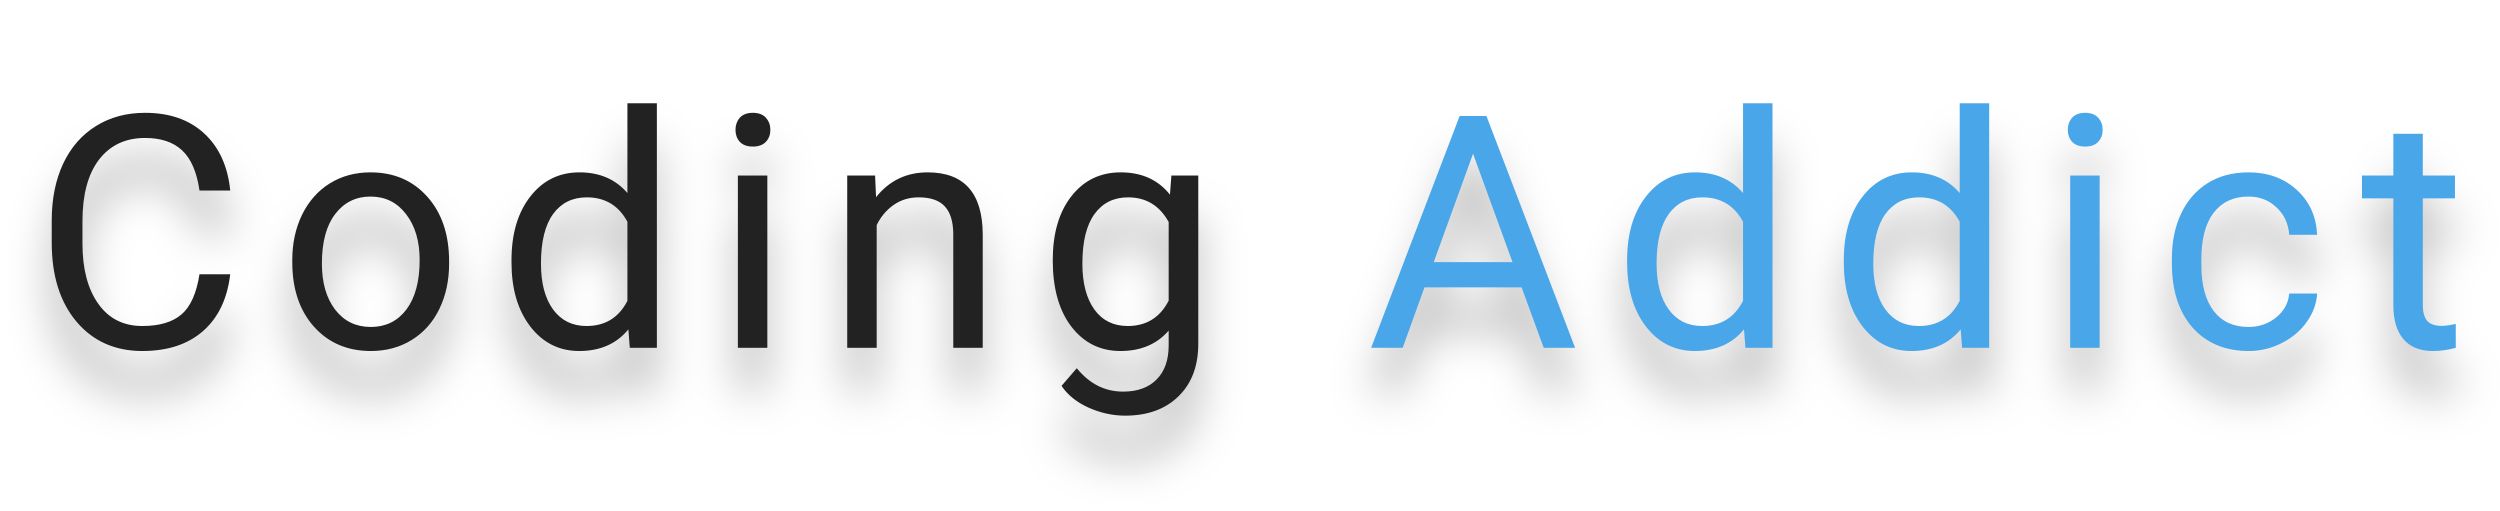
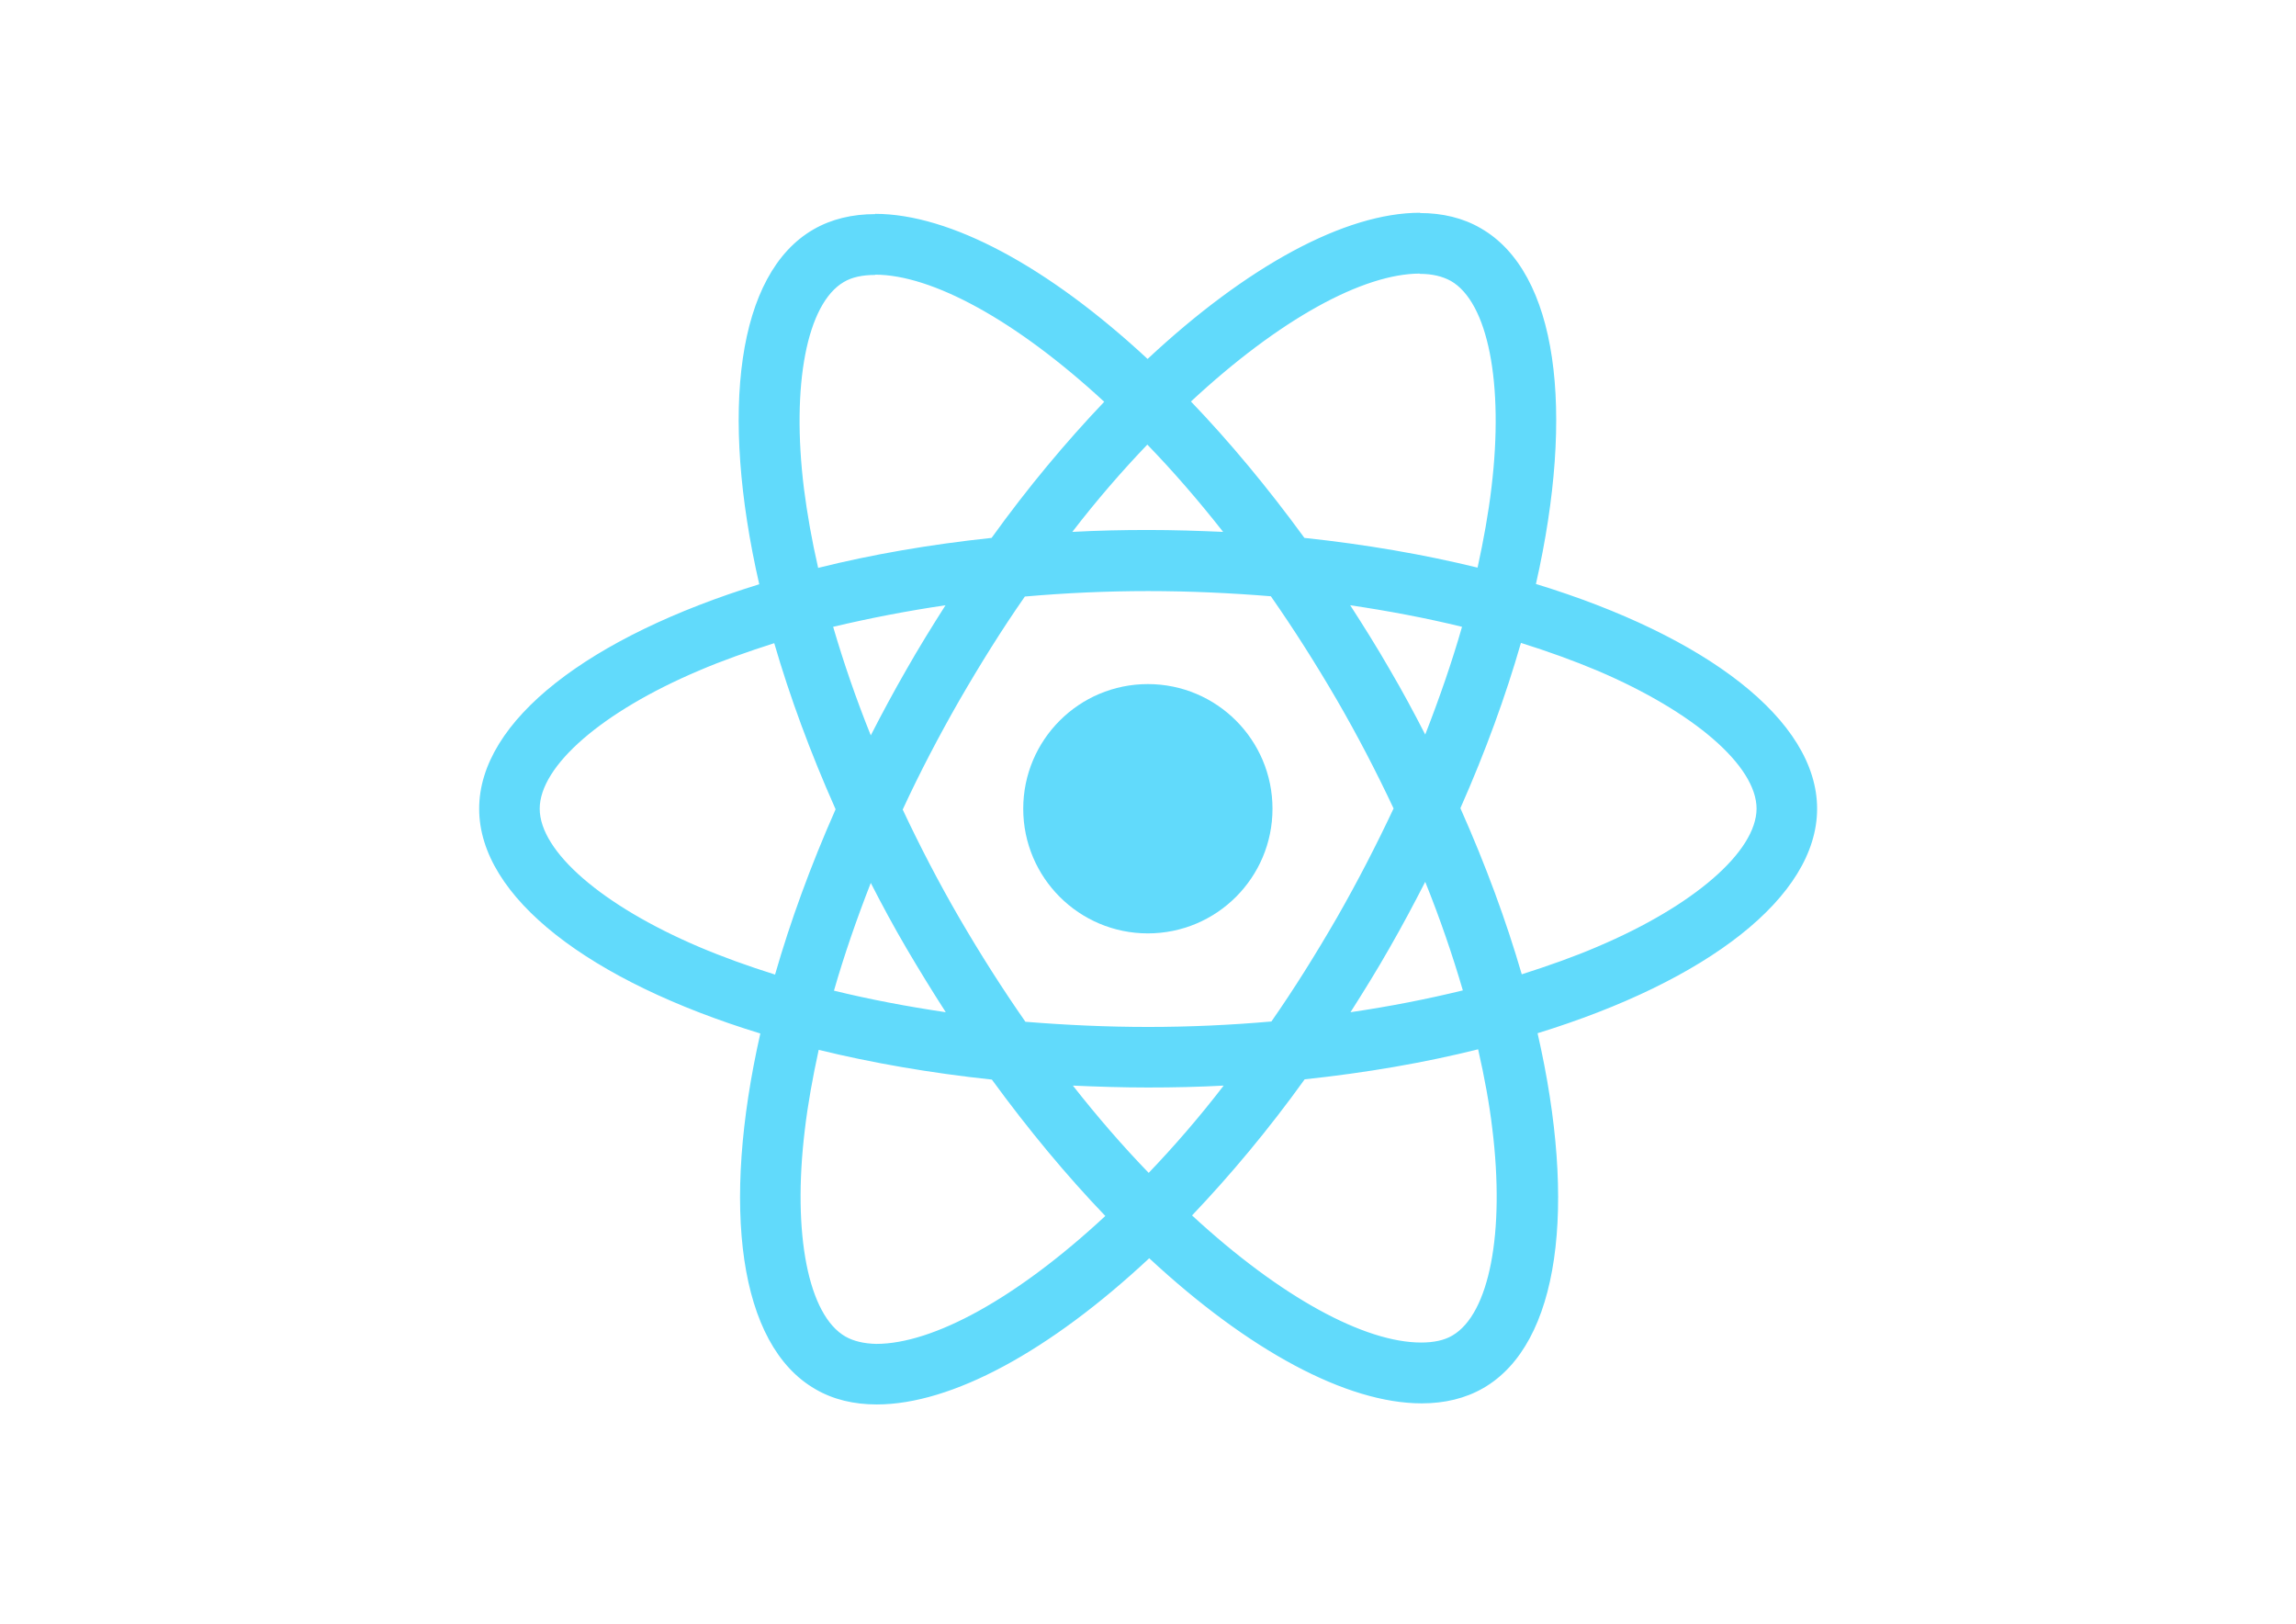
- <svg xmlns="http://www.w3.org/2000/svg" width="230" height="47" viewBox="0 0 230 47" fill="none">
-   <g filter="url(#filter0_d)">
-     <path d="M21.18 25.232C20.916 27.488 20.081 29.231 18.675 30.462C17.278 31.683 15.418 32.293 13.094 32.293C10.574 32.293 8.553 31.39 7.029 29.583C5.516 27.776 4.759 25.359 4.759 22.332V20.281C4.759 18.299 5.11 16.556 5.813 15.052C6.526 13.548 7.532 12.396 8.831 11.595C10.13 10.784 11.634 10.379 13.343 10.379C15.608 10.379 17.425 11.014 18.792 12.283C20.159 13.543 20.955 15.291 21.18 17.527H18.352C18.108 15.828 17.576 14.598 16.756 13.836C15.945 13.074 14.808 12.693 13.343 12.693C11.546 12.693 10.135 13.357 9.109 14.685C8.094 16.014 7.586 17.903 7.586 20.355V22.42C7.586 24.734 8.069 26.575 9.036 27.942C10.003 29.31 11.355 29.993 13.094 29.993C14.656 29.993 15.852 29.642 16.683 28.939C17.523 28.226 18.079 26.99 18.352 25.232H21.18ZM26.89 23.929C26.89 22.376 27.192 20.98 27.798 19.739C28.413 18.499 29.263 17.542 30.347 16.868C31.44 16.194 32.685 15.857 34.082 15.857C36.24 15.857 37.983 16.605 39.312 18.099C40.649 19.593 41.318 21.58 41.318 24.061V24.251C41.318 25.794 41.02 27.181 40.425 28.411C39.839 29.632 38.994 30.584 37.891 31.268C36.797 31.951 35.537 32.293 34.111 32.293C31.963 32.293 30.22 31.546 28.882 30.052C27.554 28.558 26.89 26.58 26.89 24.119V23.929ZM29.614 24.251C29.614 26.009 30.02 27.42 30.83 28.484C31.65 29.549 32.744 30.081 34.111 30.081C35.488 30.081 36.582 29.544 37.393 28.47C38.203 27.386 38.608 25.872 38.608 23.929C38.608 22.19 38.193 20.784 37.363 19.71C36.543 18.626 35.449 18.084 34.082 18.084C32.744 18.084 31.665 18.616 30.845 19.681C30.024 20.745 29.614 22.269 29.614 24.251ZM47.058 23.943C47.058 21.512 47.634 19.559 48.786 18.084C49.938 16.6 51.447 15.857 53.312 15.857C55.168 15.857 56.638 16.492 57.722 17.762V9.5H60.432V32H57.941L57.81 30.301C56.726 31.629 55.217 32.293 53.283 32.293C51.447 32.293 49.948 31.541 48.786 30.037C47.634 28.533 47.058 26.57 47.058 24.148V23.943ZM49.768 24.251C49.768 26.048 50.139 27.454 50.881 28.47C51.623 29.485 52.648 29.993 53.957 29.993C55.676 29.993 56.931 29.222 57.722 27.679V20.398C56.911 18.904 55.666 18.157 53.986 18.157C52.658 18.157 51.623 18.67 50.881 19.695C50.139 20.721 49.768 22.239 49.768 24.251ZM70.595 32H67.885V16.15H70.595V32ZM67.665 11.946C67.665 11.507 67.797 11.136 68.061 10.833C68.334 10.53 68.734 10.379 69.262 10.379C69.789 10.379 70.189 10.53 70.463 10.833C70.736 11.136 70.873 11.507 70.873 11.946C70.873 12.386 70.736 12.752 70.463 13.045C70.189 13.338 69.789 13.484 69.262 13.484C68.734 13.484 68.334 13.338 68.061 13.045C67.797 12.752 67.665 12.386 67.665 11.946ZM80.509 16.15L80.597 18.143C81.808 16.619 83.39 15.857 85.343 15.857C88.692 15.857 90.382 17.747 90.411 21.526V32H87.701V21.512C87.691 20.369 87.428 19.524 86.91 18.977C86.402 18.431 85.606 18.157 84.522 18.157C83.644 18.157 82.872 18.392 82.208 18.86C81.544 19.329 81.026 19.944 80.655 20.706V32H77.945V16.15H80.509ZM96.853 23.943C96.853 21.473 97.425 19.51 98.567 18.055C99.71 16.59 101.224 15.857 103.108 15.857C105.042 15.857 106.551 16.541 107.635 17.908L107.767 16.15H110.242V31.619C110.242 33.67 109.632 35.286 108.411 36.468C107.2 37.649 105.569 38.24 103.519 38.24C102.376 38.24 101.258 37.996 100.164 37.508C99.07 37.02 98.235 36.351 97.659 35.501L99.065 33.875C100.228 35.31 101.648 36.028 103.328 36.028C104.646 36.028 105.672 35.657 106.404 34.915C107.146 34.173 107.518 33.128 107.518 31.78V30.418C106.434 31.668 104.954 32.293 103.079 32.293C101.224 32.293 99.72 31.546 98.567 30.052C97.425 28.558 96.853 26.521 96.853 23.943ZM99.578 24.251C99.578 26.038 99.944 27.444 100.677 28.47C101.409 29.485 102.435 29.993 103.753 29.993C105.462 29.993 106.717 29.217 107.518 27.664V20.428C106.688 18.914 105.442 18.157 103.782 18.157C102.464 18.157 101.434 18.67 100.691 19.695C99.949 20.721 99.578 22.239 99.578 24.251Z" fill="#222222" />
-     <path d="M139.987 26.434H131.052L129.045 32H126.145L134.289 10.672H136.75L144.909 32H142.023L139.987 26.434ZM131.901 24.119H139.152L135.52 14.144L131.901 24.119ZM149.696 23.943C149.696 21.512 150.272 19.559 151.425 18.084C152.577 16.6 154.086 15.857 155.951 15.857C157.807 15.857 159.276 16.492 160.36 17.762V9.5H163.07V32H160.58L160.448 30.301C159.364 31.629 157.855 32.293 155.922 32.293C154.086 32.293 152.587 31.541 151.425 30.037C150.272 28.533 149.696 26.57 149.696 24.148V23.943ZM152.406 24.251C152.406 26.048 152.777 27.454 153.52 28.47C154.262 29.485 155.287 29.993 156.596 29.993C158.314 29.993 159.569 29.222 160.36 27.679V20.398C159.55 18.904 158.305 18.157 156.625 18.157C155.297 18.157 154.262 18.67 153.52 19.695C152.777 20.721 152.406 22.239 152.406 24.251ZM169.63 23.943C169.63 21.512 170.206 19.559 171.358 18.084C172.511 16.6 174.02 15.857 175.885 15.857C177.74 15.857 179.21 16.492 180.294 17.762V9.5H183.004V32H180.514L180.382 30.301C179.298 31.629 177.789 32.293 175.855 32.293C174.02 32.293 172.521 31.541 171.358 30.037C170.206 28.533 169.63 26.57 169.63 24.148V23.943ZM172.34 24.251C172.34 26.048 172.711 27.454 173.453 28.47C174.195 29.485 175.221 29.993 176.529 29.993C178.248 29.993 179.503 29.222 180.294 27.679V20.398C179.483 18.904 178.238 18.157 176.559 18.157C175.23 18.157 174.195 18.67 173.453 19.695C172.711 20.721 172.34 22.239 172.34 24.251ZM193.167 32H190.457V16.15H193.167V32ZM190.237 11.946C190.237 11.507 190.369 11.136 190.633 10.833C190.906 10.53 191.307 10.379 191.834 10.379C192.361 10.379 192.762 10.53 193.035 10.833C193.309 11.136 193.445 11.507 193.445 11.946C193.445 12.386 193.309 12.752 193.035 13.045C192.762 13.338 192.361 13.484 191.834 13.484C191.307 13.484 190.906 13.338 190.633 13.045C190.369 12.752 190.237 12.386 190.237 11.946ZM206.875 30.081C207.842 30.081 208.687 29.788 209.409 29.202C210.132 28.616 210.532 27.884 210.61 27.005H213.174C213.125 27.913 212.812 28.777 212.236 29.598C211.66 30.418 210.889 31.072 209.922 31.561C208.965 32.049 207.949 32.293 206.875 32.293C204.717 32.293 202.998 31.575 201.719 30.14C200.449 28.694 199.814 26.722 199.814 24.222V23.768C199.814 22.225 200.098 20.852 200.664 19.651C201.23 18.45 202.041 17.518 203.096 16.854C204.16 16.189 205.415 15.857 206.86 15.857C208.638 15.857 210.112 16.39 211.284 17.454C212.466 18.519 213.096 19.9 213.174 21.6H210.61C210.532 20.574 210.142 19.734 209.438 19.08C208.745 18.416 207.886 18.084 206.86 18.084C205.483 18.084 204.414 18.582 203.652 19.578C202.9 20.564 202.524 21.995 202.524 23.87V24.383C202.524 26.209 202.9 27.615 203.652 28.602C204.404 29.588 205.479 30.081 206.875 30.081ZM222.897 12.312V16.15H225.856V18.245H222.897V28.074C222.897 28.709 223.029 29.188 223.293 29.51C223.557 29.822 224.006 29.979 224.641 29.979C224.953 29.979 225.383 29.92 225.93 29.803V32C225.217 32.195 224.523 32.293 223.85 32.293C222.639 32.293 221.726 31.927 221.11 31.194C220.495 30.462 220.188 29.422 220.188 28.074V18.245H217.302V16.15H220.188V12.312H222.897Z" fill="#49A6E9" />
+ <svg xmlns="http://www.w3.org/2000/svg" viewBox="0 0 841.9 595.3">
+   <g fill="#61DAFB">
+     <path d="M666.3 296.5c0-32.5-40.7-63.3-103.1-82.4 14.4-63.6 8-114.2-20.2-130.4-6.5-3.8-14.1-5.6-22.4-5.6v22.3c4.6 0 8.3.9 11.4 2.6 13.6 7.8 19.5 37.5 14.9 75.7-1.1 9.4-2.9 19.3-5.1 29.4-19.6-4.8-41-8.5-63.5-10.9-13.5-18.5-27.5-35.3-41.6-50 32.6-30.3 63.2-46.9 84-46.9V78c-27.5 0-63.5 19.6-99.9 53.6-36.4-33.8-72.4-53.2-99.9-53.2v22.3c20.7 0 51.4 16.5 84 46.6-14 14.7-28 31.4-41.3 49.9-22.6 2.4-44 6.1-63.6 11-2.3-10-4-19.7-5.2-29-4.7-38.2 1.1-67.9 14.6-75.8 3-1.8 6.9-2.6 11.5-2.6V78.5c-8.4 0-16 1.8-22.6 5.6-28.1 16.2-34.4 66.7-19.9 130.1-62.2 19.2-102.7 49.9-102.7 82.3 0 32.5 40.7 63.3 103.1 82.4-14.4 63.6-8 114.2 20.2 130.4 6.5 3.8 14.1 5.6 22.5 5.6 27.5 0 63.5-19.6 99.9-53.6 36.4 33.8 72.4 53.2 99.9 53.2 8.4 0 16-1.8 22.6-5.6 28.1-16.2 34.4-66.7 19.9-130.1 62-19.1 102.5-49.9 102.5-82.3zm-130.2-66.7c-3.7 12.9-8.3 26.2-13.5 39.5-4.1-8-8.4-16-13.1-24-4.6-8-9.5-15.8-14.4-23.4 14.2 2.1 27.9 4.7 41 7.9zm-45.8 106.5c-7.8 13.5-15.8 26.3-24.1 38.2-14.9 1.3-30 2-45.2 2-15.1 0-30.2-.7-45-1.9-8.3-11.9-16.4-24.6-24.2-38-7.6-13.1-14.5-26.4-20.8-39.8 6.2-13.4 13.2-26.8 20.7-39.9 7.8-13.5 15.8-26.3 24.1-38.2 14.9-1.3 30-2 45.2-2 15.1 0 30.2.7 45 1.9 8.3 11.9 16.4 24.6 24.2 38 7.6 13.1 14.5 26.4 20.8 39.8-6.3 13.4-13.2 26.8-20.7 39.9zm32.3-13c5.4 13.4 10 26.8 13.8 39.8-13.1 3.2-26.9 5.9-41.2 8 4.9-7.7 9.8-15.6 14.4-23.7 4.6-8 8.9-16.1 13-24.1zM421.2 430c-9.3-9.6-18.6-20.3-27.8-32 9 .4 18.2.7 27.5.7 9.4 0 18.7-.2 27.8-.7-9 11.7-18.3 22.4-27.5 32zm-74.4-58.9c-14.2-2.1-27.9-4.7-41-7.9 3.7-12.9 8.3-26.2 13.5-39.5 4.1 8 8.4 16 13.1 24 4.7 8 9.5 15.8 14.4 23.4zM420.7 163c9.3 9.6 18.6 20.3 27.8 32-9-.4-18.2-.7-27.5-.7-9.4 0-18.7.2-27.8.7 9-11.7 18.3-22.4 27.5-32zm-74 58.9c-4.9 7.7-9.8 15.6-14.4 23.7-4.6 8-8.9 16-13 24-5.4-13.4-10-26.8-13.8-39.8 13.1-3.1 26.9-5.8 41.2-7.9zm-90.5 125.2c-35.4-15.1-58.3-34.9-58.3-50.6 0-15.7 22.9-35.6 58.3-50.6 8.6-3.7 18-7 27.7-10.1 5.7 19.6 13.2 40 22.5 60.9-9.2 20.8-16.6 41.1-22.2 60.6-9.9-3.1-19.3-6.5-28-10.2zM310 490c-13.6-7.8-19.5-37.5-14.9-75.7 1.1-9.4 2.9-19.3 5.1-29.4 19.6 4.8 41 8.5 63.5 10.9 13.5 18.5 27.5 35.3 41.6 50-32.6 30.3-63.2 46.9-84 46.9-4.5-.1-8.3-1-11.3-2.7zm237.2-76.2c4.7 38.2-1.1 67.9-14.6 75.8-3 1.8-6.9 2.6-11.5 2.6-20.7 0-51.4-16.5-84-46.6 14-14.7 28-31.4 41.3-49.9 22.6-2.4 44-6.1 63.6-11 2.3 10.1 4.1 19.8 5.2 29.1zm38.5-66.7c-8.6 3.7-18 7-27.7 10.1-5.7-19.6-13.2-40-22.5-60.9 9.2-20.8 16.6-41.1 22.2-60.6 9.9 3.1 19.3 6.5 28.1 10.2 35.4 15.1 58.3 34.9 58.3 50.6-.1 15.7-23 35.6-58.4 50.6zM320.8 78.4z" />
+     <circle cx="420.9" cy="296.5" r="45.7" />
+     <path d="M520.5 78.1z" />
  </g>
-   <defs>
-     <filter id="filter0_d" x="0.759" y="9.5" width="229.171" height="36.74" filterUnits="userSpaceOnUse" color-interpolation-filters="sRGB">
-       <feFlood flood-opacity="0" result="BackgroundImageFix" />
-       <feColorMatrix in="SourceAlpha" type="matrix" values="0 0 0 0 0 0 0 0 0 0 0 0 0 0 0 0 0 0 127 0" />
-       <feOffset dy="4" />
-       <feGaussianBlur stdDeviation="2" />
-       <feColorMatrix type="matrix" values="0 0 0 0 0 0 0 0 0 0 0 0 0 0 0 0 0 0 0.25 0" />
-       <feBlend mode="normal" in2="BackgroundImageFix" result="effect1_dropShadow" />
-       <feBlend mode="normal" in="SourceGraphic" in2="effect1_dropShadow" result="shape" />
-     </filter>
-   </defs>
</svg>
